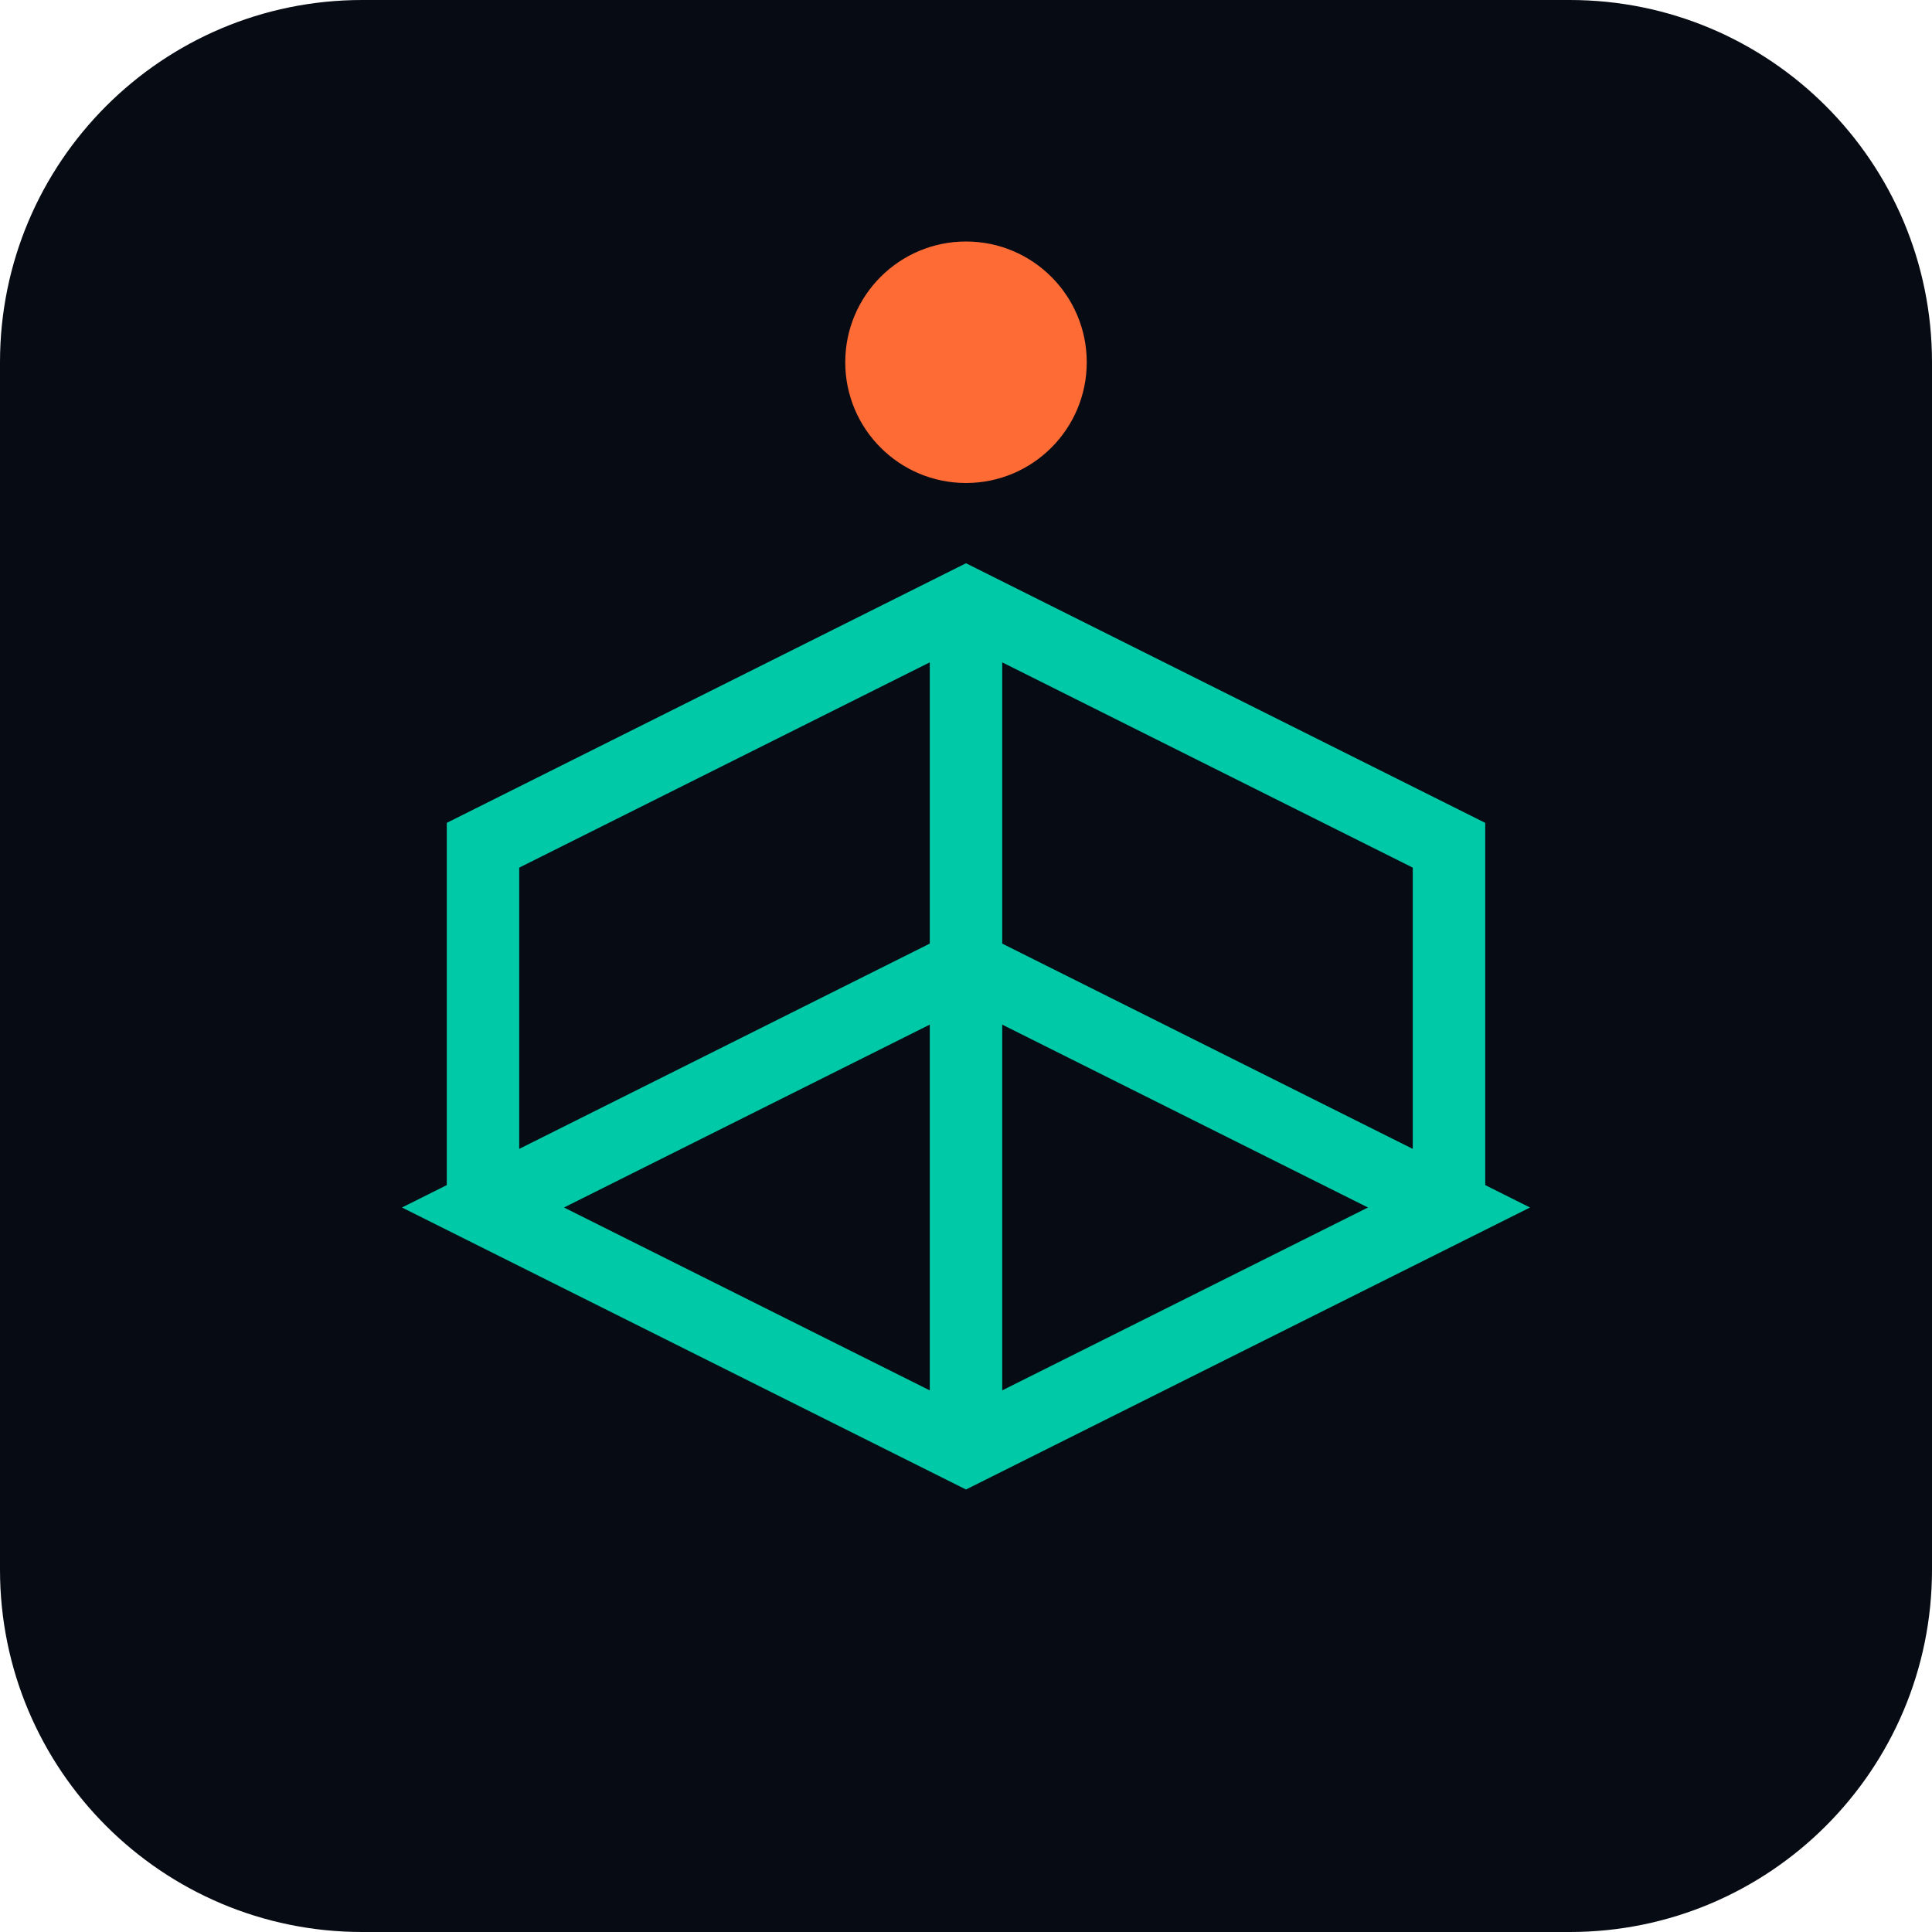
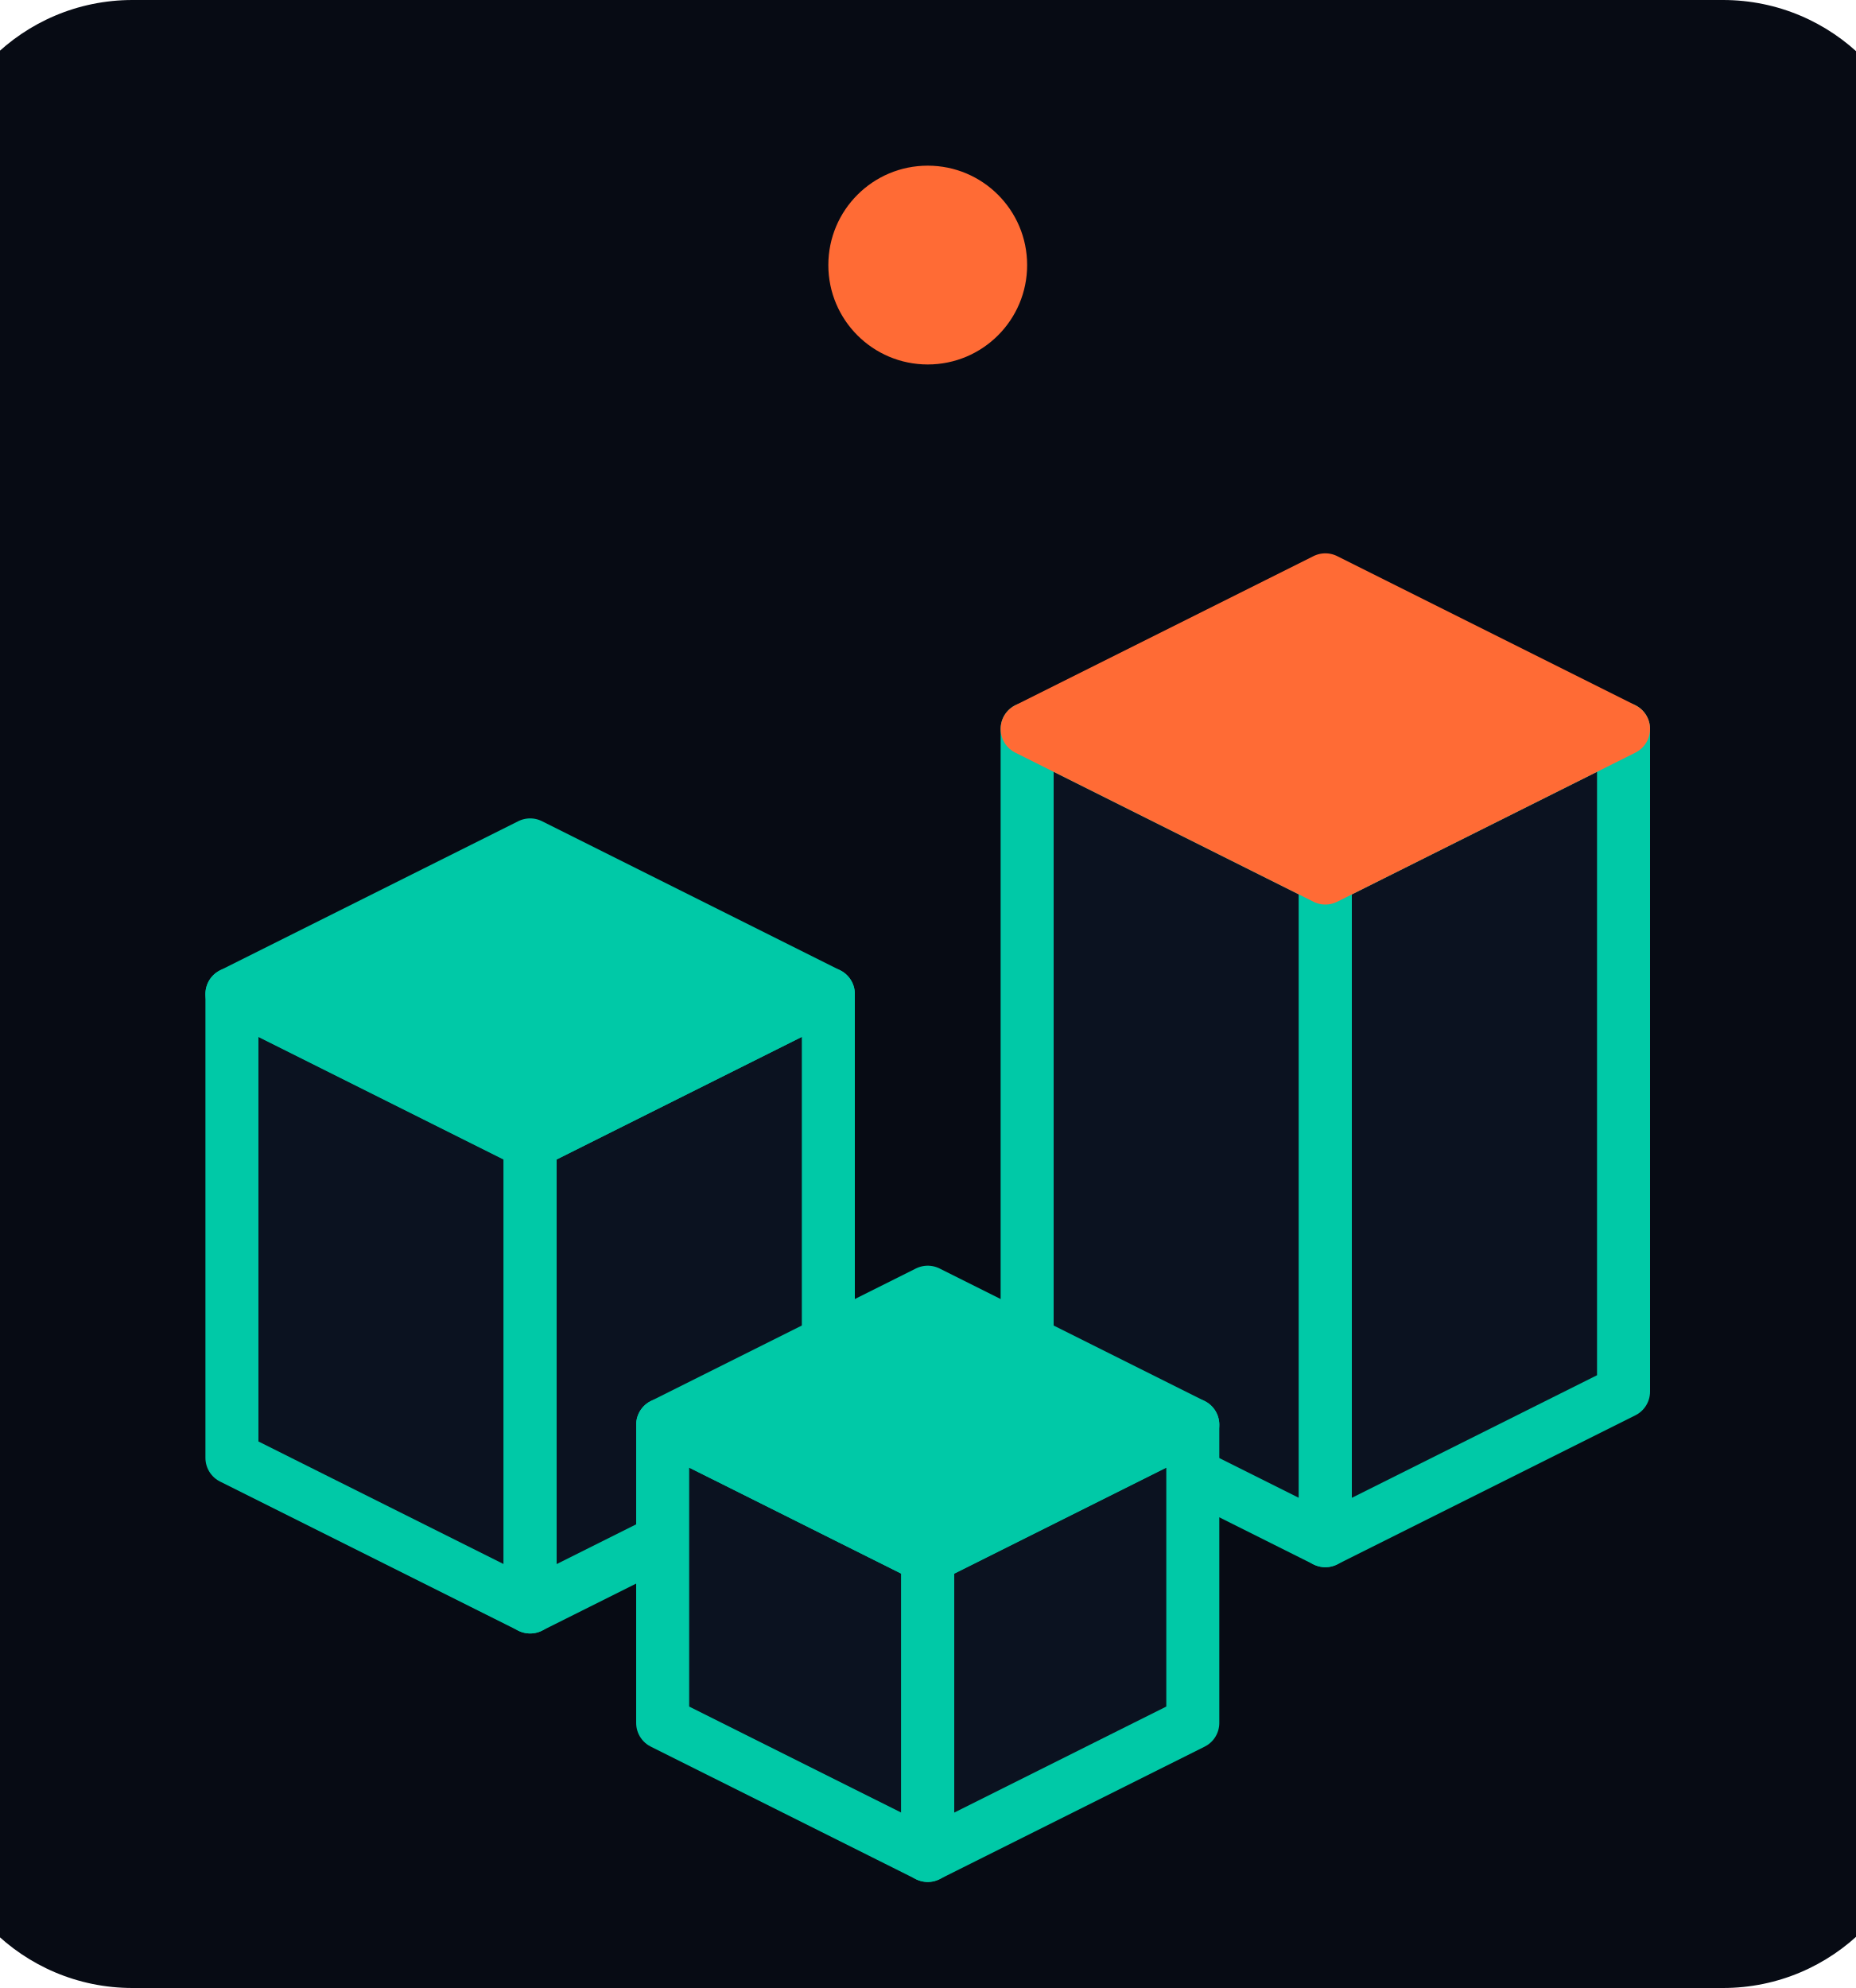
- <svg xmlns="http://www.w3.org/2000/svg" viewBox="0 0 32 32">
-   <rect width="32" height="32" rx="6" fill="#070B14" />
-   <path d="M8 20l8-4 8 4-8 4z" fill="none" stroke="#00C9A7" stroke-width="1.2" />
-   <path d="M8 20v-6l8-4 8 4v6M16 10v14" fill="none" stroke="#00C9A7" stroke-width="1.2" />
-   <circle cx="16" cy="6" r="2" fill="#FF6B35" />
+ <svg xmlns="http://www.w3.org/2000/svg" viewBox="0 0 56 60" fill="none" stroke-linejoin="round">
+   <rect x="-2" y="0" width="60" height="60" rx="6" fill="#070B14" />
+   <g stroke="#00C9A7" stroke-width="1.6">
+     <polygon points="7,30 16,34.5 16,48.5 7,44" fill="#0B1220" />
+     <polygon points="16,34.5 25,30 25,44 16,48.5" fill="#0B1220" />
+     <polygon points="16,25.5 25,30 16,34.5 7,30" fill="#00C9A7" />
+     <polygon points="31,22 40,26.5 40,46.5 31,42" fill="#0B1220" />
+     <polygon points="40,26.5 49,22 49,42 40,46.5" fill="#0B1220" />
+     <polygon points="40,17.5 49,22 40,26.5 31,22" fill="#FF6B35" stroke="#FF6B35" />
+     <polygon points="20,43 28,47 28,56 20,52" fill="#0B1220" />
+     <polygon points="28,47 36,43 36,52 28,56" fill="#0B1220" />
+     <polygon points="28,39 36,43 28,47 20,43" fill="#00C9A7" />
+   </g>
+   <circle cx="28" cy="8" r="3" fill="#FF6B35" />
</svg>
